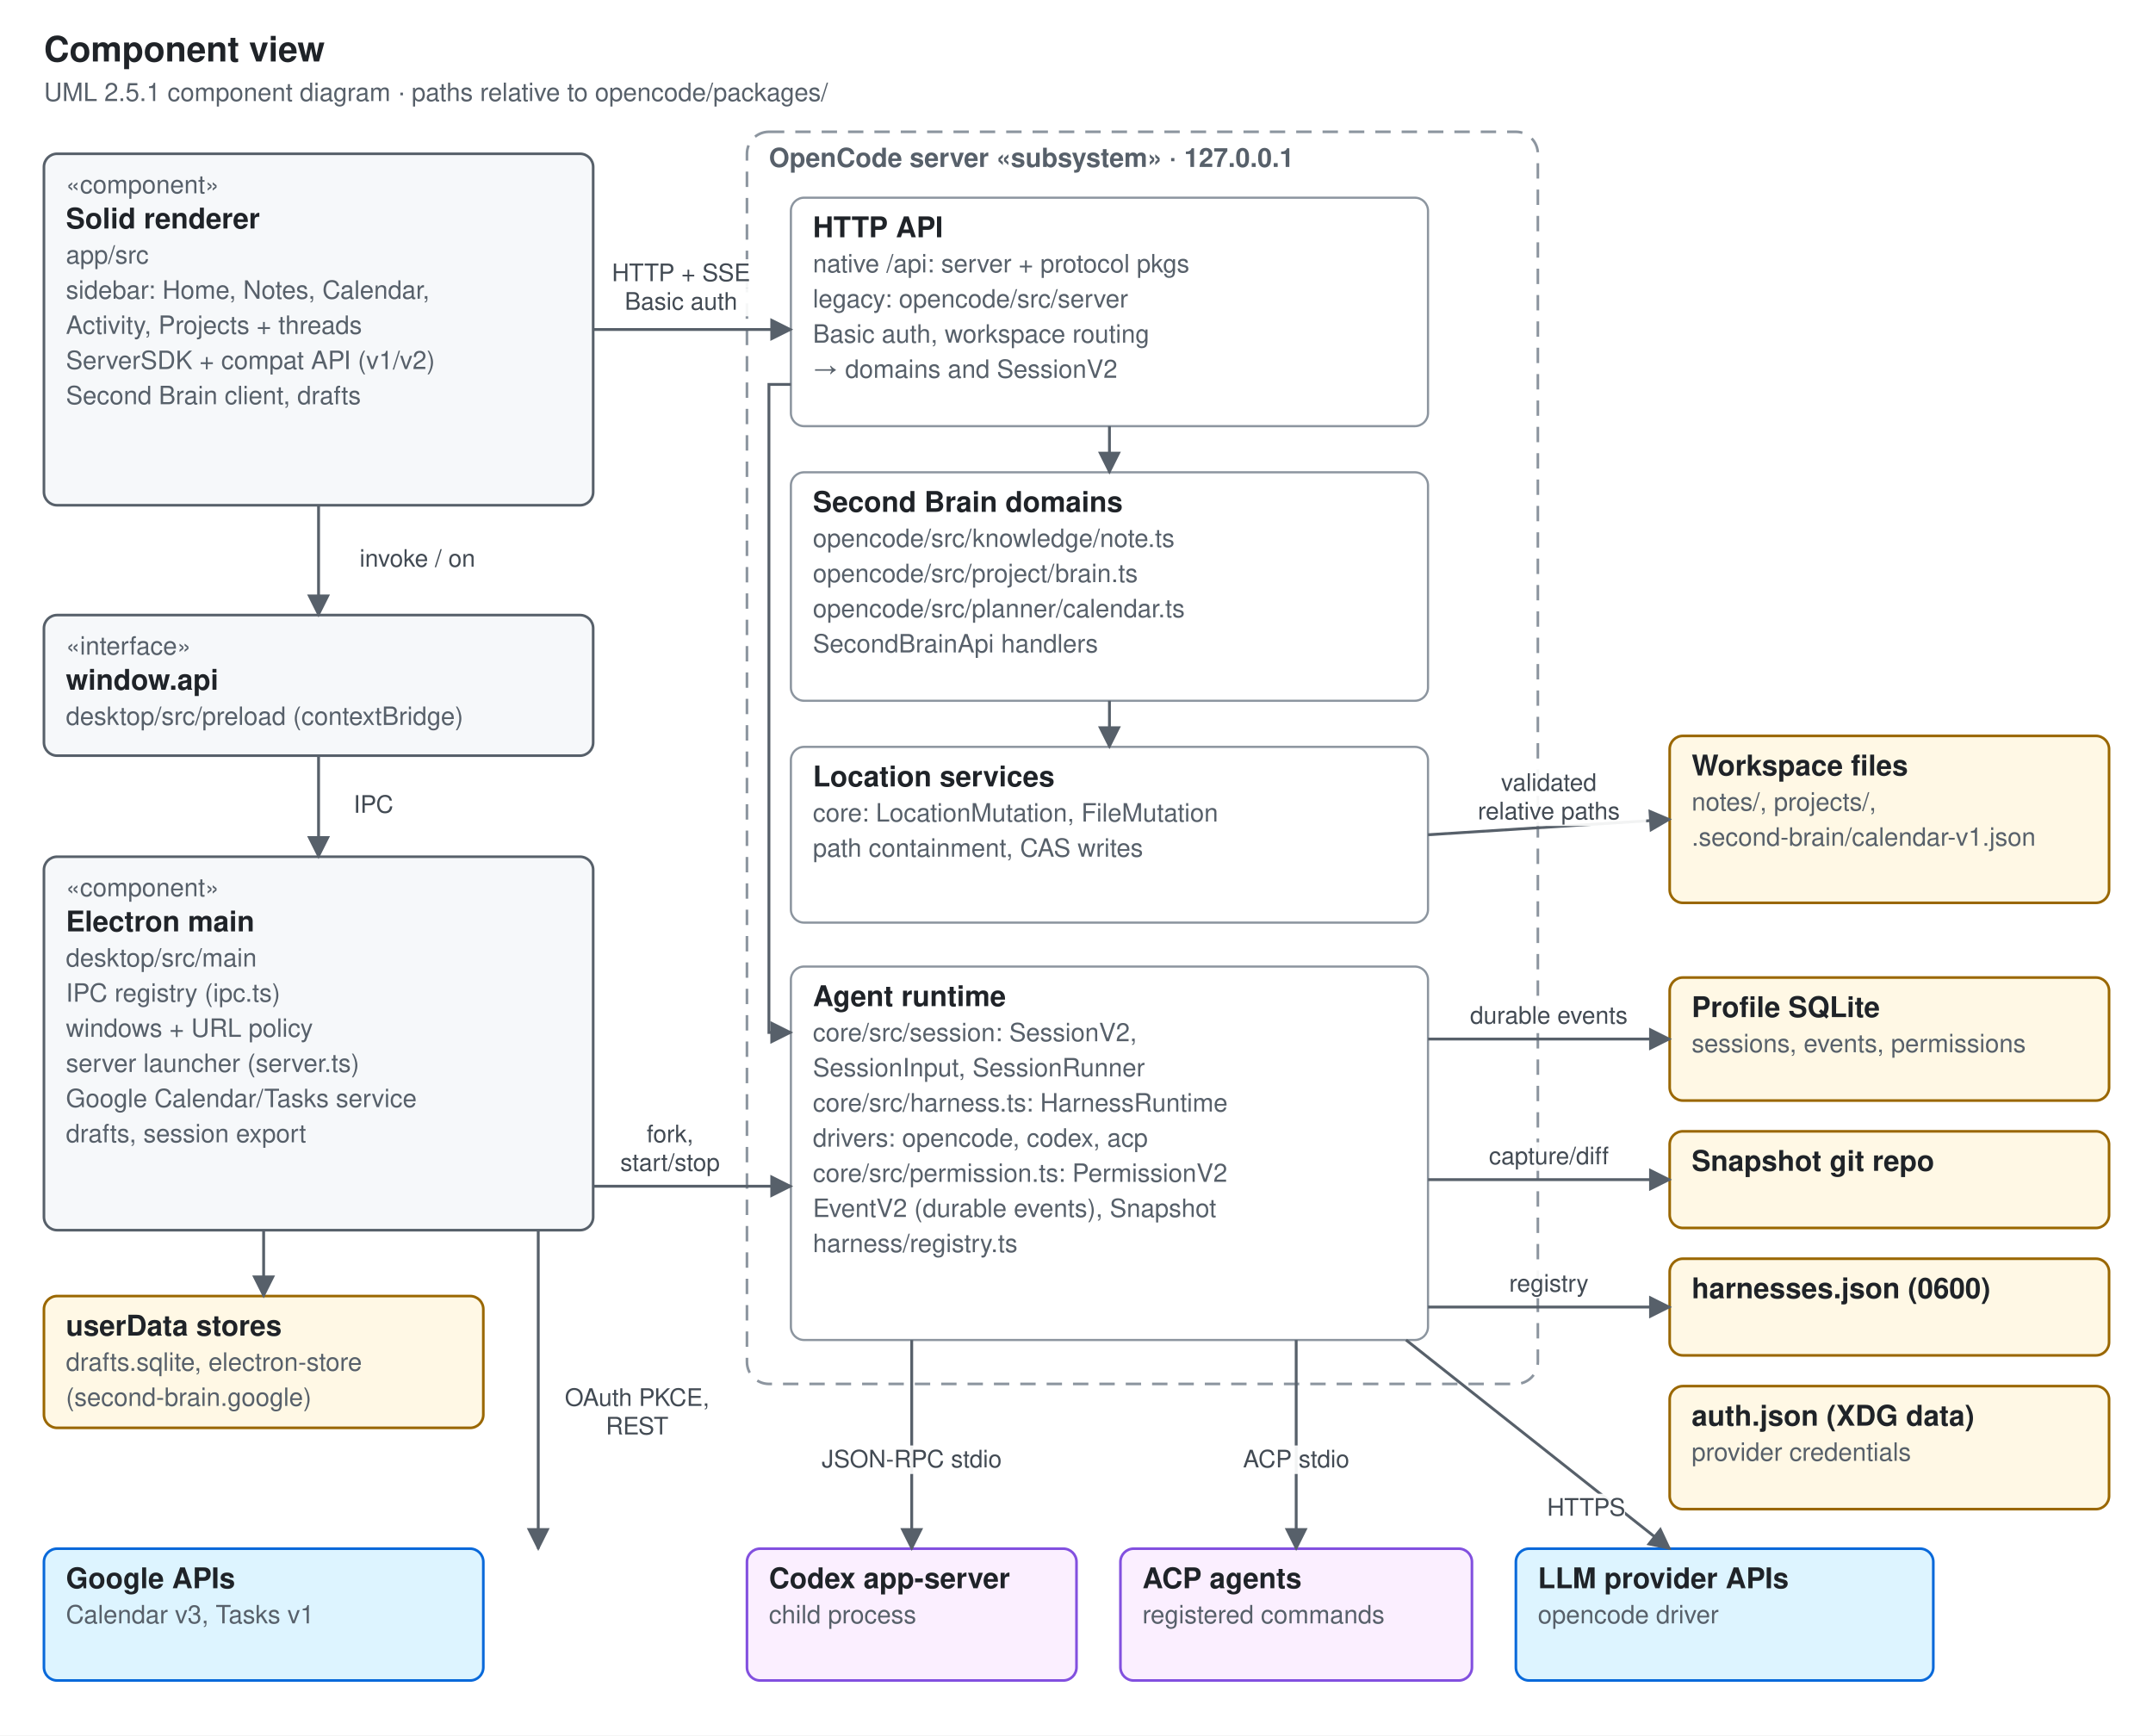
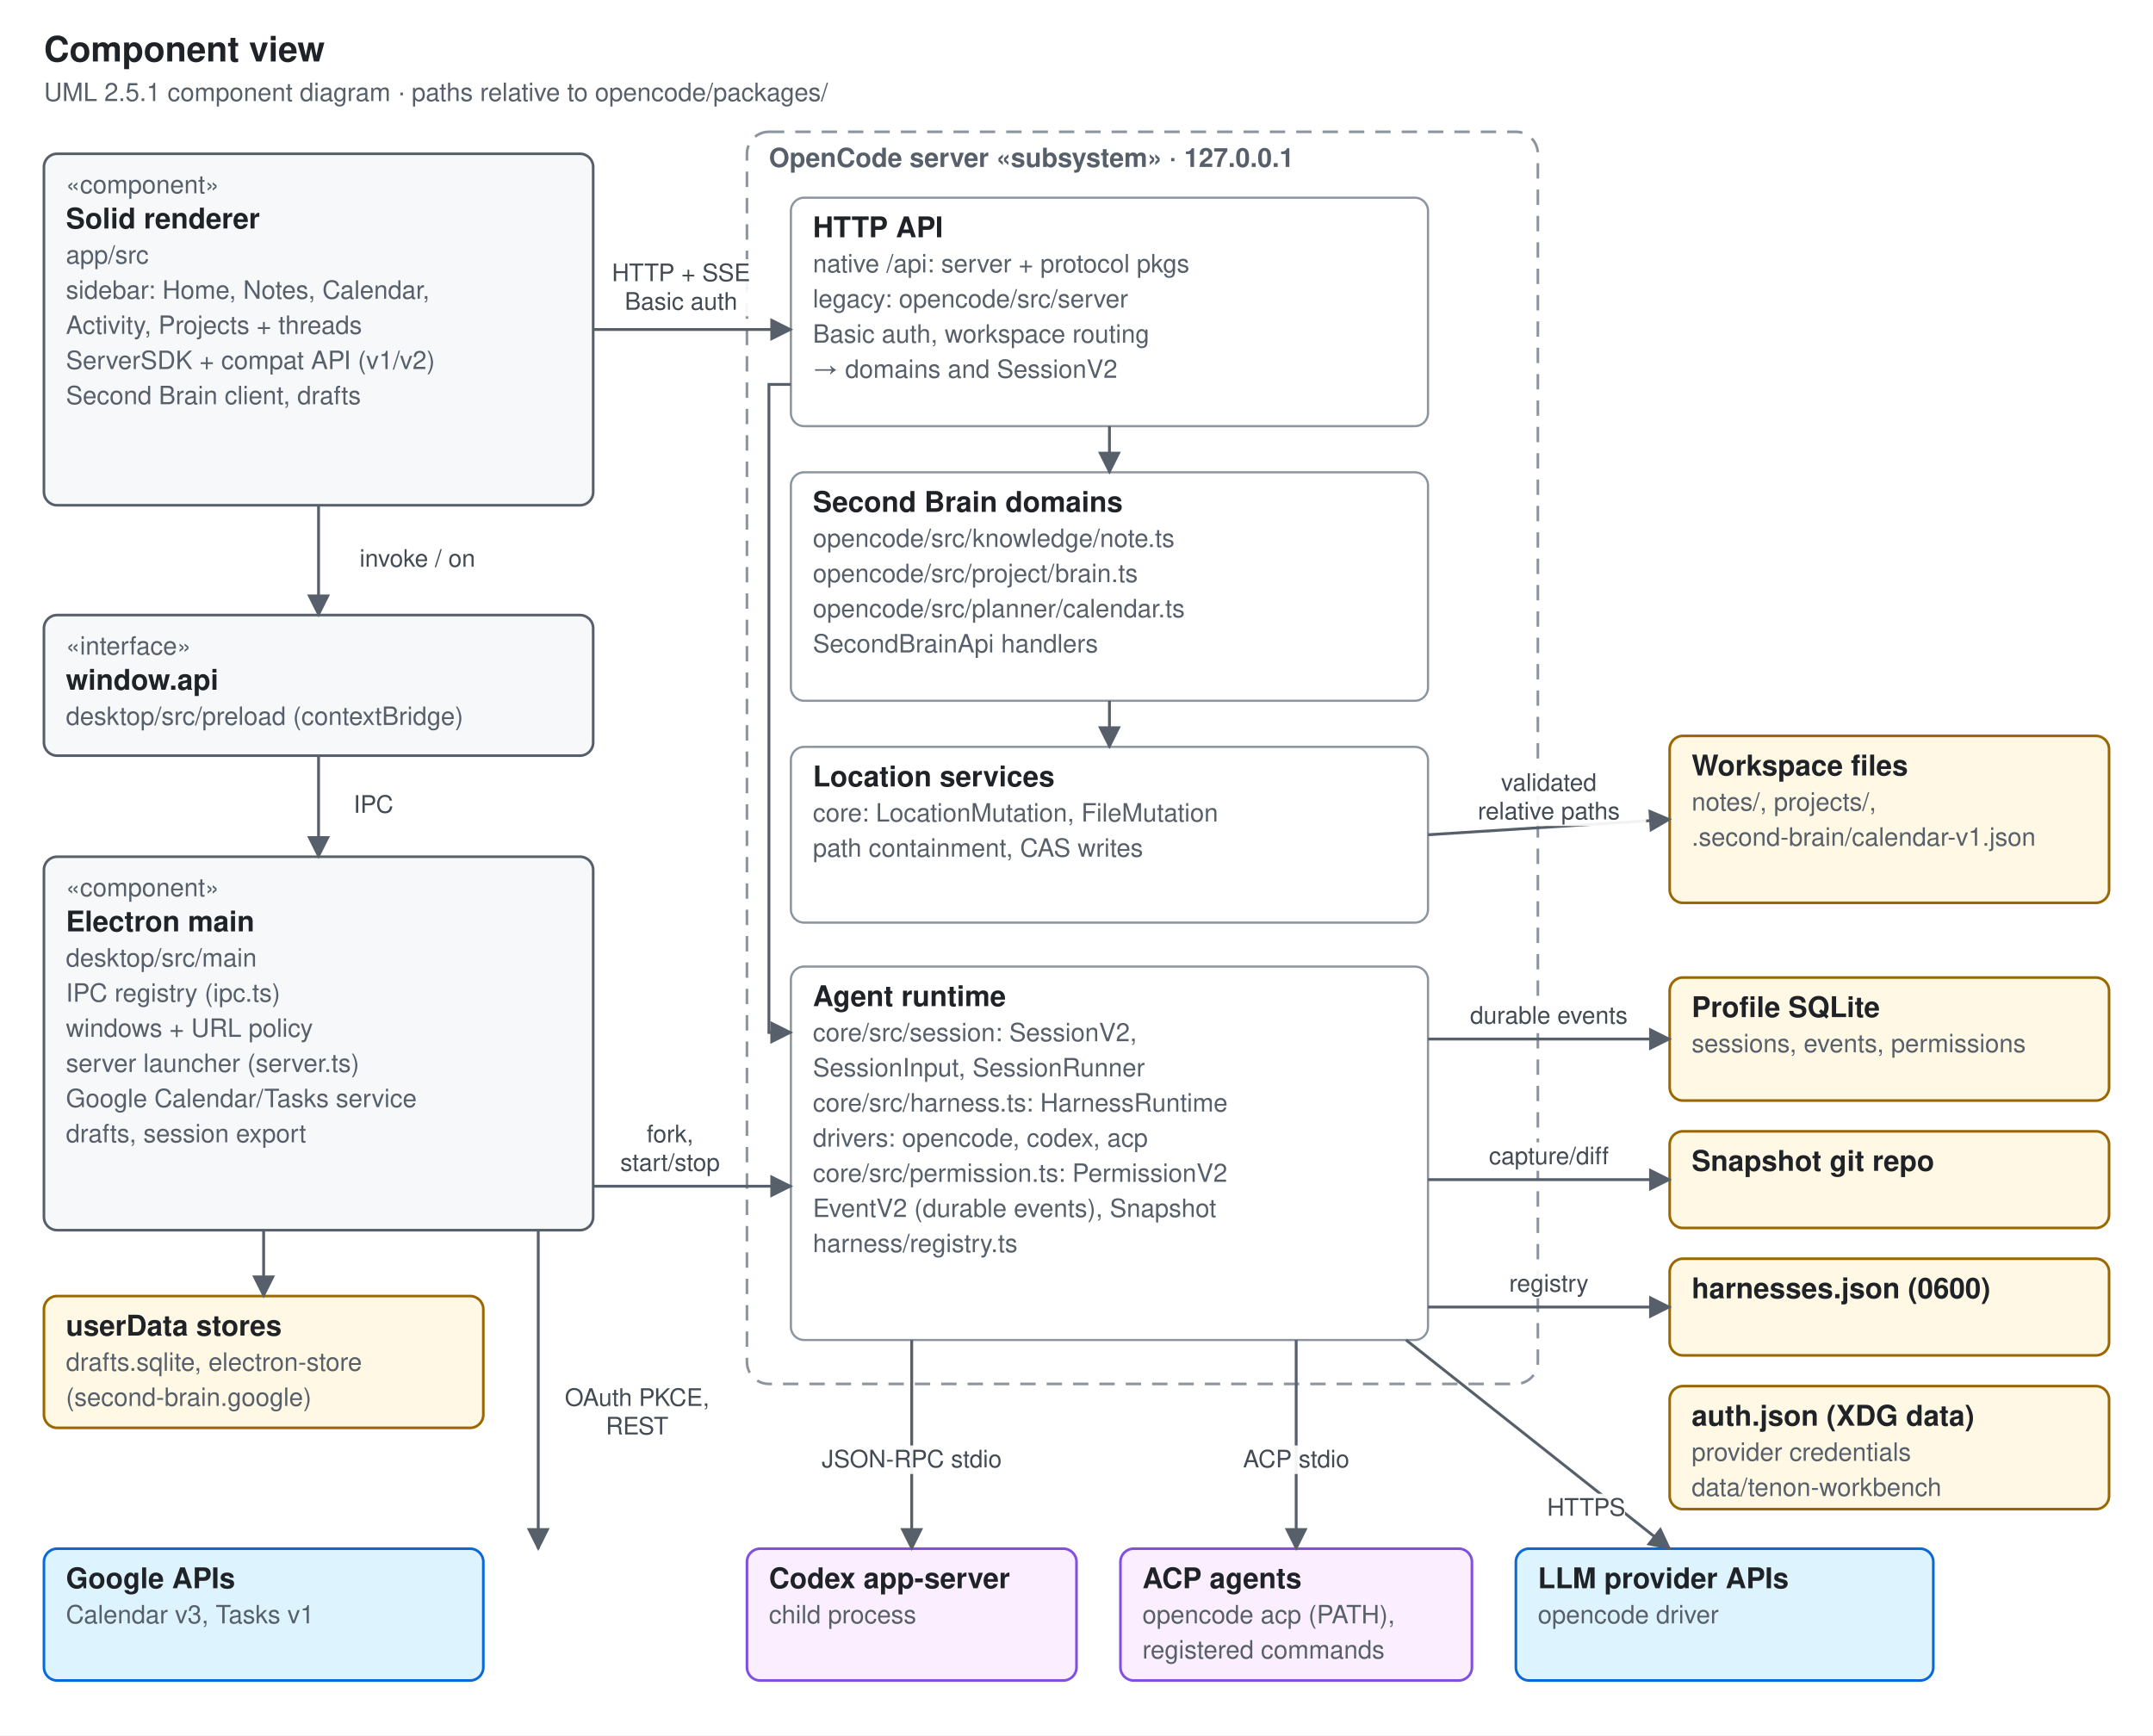
<svg xmlns="http://www.w3.org/2000/svg" viewBox="0 0 980 790" width="980" height="790" role="img" aria-labelledby="title desc">
  <style>
  .bg{fill:#ffffff}
  text{font-family:ui-sans-serif,system-ui,-apple-system,"Segoe UI",Helvetica,Arial,sans-serif;font-size:13px;fill:#1f2328}
  .t{font-weight:600}
  .s{font-size:11.5px;fill:#57606a}
  .h{font-size:16px;font-weight:600}
  .lbl{font-size:11px;fill:#424a53}
  .lblbg{fill:#ffffff;opacity:.92}
  .box{fill:#f6f8fa;stroke:#57606a;stroke-width:1.2}
  .sub{fill:#ffffff;stroke:#8c959f;stroke-width:1}
  .store{fill:#fff8e5;stroke:#9a6700;stroke-width:1.2}
  .ext{fill:#ddf4ff;stroke:#0969da;stroke-width:1.2}
  .proc{fill:#fbefff;stroke:#8250df;stroke-width:1.2}
  .zone{fill:none;stroke:#8c959f;stroke-width:1.2;stroke-dasharray:7 5}
  .zonet{font-size:12px;font-weight:600;fill:#57606a}
  .gapz{fill:#fff1f0;stroke:#cf222e;stroke-width:1.2}
  .e{fill:none;stroke:#57606a;stroke-width:1.3}
  .d{stroke-dasharray:5 4}
  .r{stroke:#cf222e}
  .sens{stroke:#bc4c00;stroke-width:2}
  .ah{fill:#57606a}
  .ahr{fill:#cf222e}
  .ahs{fill:#bc4c00}
  .life{stroke:#8c959f;stroke-width:1;stroke-dasharray:4 4}
  .act{fill:#eaeef2;stroke:#57606a;stroke-width:1}
  .frag{fill:none;stroke:#8c959f;stroke-width:1}
  .fragt{fill:#eaeef2;stroke:#8c959f;stroke-width:1}
  .dot{fill:#1f2328}
  .ring{fill:none;stroke:#1f2328;stroke-width:1.5}
  .dia{fill:#ffffff;stroke:#57606a;stroke-width:1.2}
  .bar{fill:#1f2328}
  @media (prefers-color-scheme: dark){
    .bg{fill:#0d1117}
    text{fill:#e6edf3}
    .s{fill:#9198a1} .lbl{fill:#c9d1d9} .lblbg{fill:#0d1117}
    .box{fill:#161b22;stroke:#8b949e} .sub{fill:#0d1117;stroke:#6e7681}
    .store{fill:#2b2111;stroke:#d29922} .ext{fill:#0c2d4a;stroke:#4493f8}
    .proc{fill:#271a3d;stroke:#ab7df8}
    .zone{stroke:#6e7681} .zonet{fill:#9198a1}
    .gapz{fill:#3a1517;stroke:#f85149}
    .e{stroke:#9198a1} .r{stroke:#f85149} .sens{stroke:#f0883e}
    .ah{fill:#9198a1} .ahr{fill:#f85149} .ahs{fill:#f0883e}
    .life{stroke:#6e7681} .act{fill:#21262d;stroke:#8b949e}
    .frag{stroke:#6e7681} .fragt{fill:#21262d;stroke:#6e7681}
    .dot{fill:#e6edf3} .ring{stroke:#e6edf3} .dia{fill:#0d1117;stroke:#8b949e} .bar{fill:#e6edf3}
  }
</style>
  <defs>
    <marker id="a" viewBox="0 0 10 10" refX="9" refY="5" markerWidth="8" markerHeight="8" orient="auto-start-reverse">
      <path class="ah" d="M0,0 L10,5 L0,10 z" />
    </marker>
    <marker id="ar" viewBox="0 0 10 10" refX="9" refY="5" markerWidth="8" markerHeight="8" orient="auto-start-reverse">
      <path class="ahr" d="M0,0 L10,5 L0,10 z" />
    </marker>
    <marker id="as" viewBox="0 0 10 10" refX="9" refY="5" markerWidth="8" markerHeight="8" orient="auto-start-reverse">
      <path class="ahs" d="M0,0 L10,5 L0,10 z" />
    </marker>
    <marker id="o" viewBox="0 0 10 10" refX="9" refY="5" markerWidth="9" markerHeight="9" orient="auto-start-reverse">
      <path class="e" d="M0,0 L10,5 L0,10" />
    </marker>
    <marker id="dm" viewBox="0 0 12 12" refX="1" refY="6" markerWidth="11" markerHeight="11" orient="auto-start-reverse">
      <path class="bar" d="M1,6 L6,1 L11,6 L6,11 z" />
    </marker>
  </defs>
  <rect class="bg" x="0" y="0" width="980" height="790" />
  <text x="20" y="28" text-anchor="start" class="h">Component view</text>
  <text x="20" y="46" text-anchor="start" class="s">UML 2.5.1 component diagram · paths relative to opencode/packages/</text>
  <rect class="box" x="20" y="70" width="250" height="160" rx="6" />
  <text x="30" y="88" text-anchor="start" class="s">«component»</text>
  <text x="30" y="104" text-anchor="start" class="t">Solid renderer</text>
  <text x="30" y="120" text-anchor="start" class="s">app/src</text>
  <text x="30" y="136" text-anchor="start" class="s">sidebar: Home, Notes, Calendar,</text>
  <text x="30" y="152" text-anchor="start" class="s">Activity, Projects + threads</text>
  <text x="30" y="168" text-anchor="start" class="s">ServerSDK + compat API (v1/v2)</text>
  <text x="30" y="184" text-anchor="start" class="s">Second Brain client, drafts</text>
  <rect class="box" x="20" y="280" width="250" height="64" rx="6" />
  <text x="30" y="298" text-anchor="start" class="s">«interface»</text>
  <text x="30" y="314" text-anchor="start" class="t">window.api</text>
  <text x="30" y="330" text-anchor="start" class="s">desktop/src/preload (contextBridge)</text>
  <rect class="box" x="20" y="390" width="250" height="170" rx="6" />
  <text x="30" y="408" text-anchor="start" class="s">«component»</text>
  <text x="30" y="424" text-anchor="start" class="t">Electron main</text>
  <text x="30" y="440" text-anchor="start" class="s">desktop/src/main</text>
  <text x="30" y="456" text-anchor="start" class="s">IPC registry (ipc.ts)</text>
  <text x="30" y="472" text-anchor="start" class="s">windows + URL policy</text>
  <text x="30" y="488" text-anchor="start" class="s">server launcher (server.ts)</text>
  <text x="30" y="504" text-anchor="start" class="s">Google Calendar/Tasks service</text>
  <text x="30" y="520" text-anchor="start" class="s">drafts, session export</text>
  <rect class="store" x="20" y="590" width="200" height="60" rx="6" />
  <text x="30" y="608" text-anchor="start" class="t">userData stores</text>
  <text x="30" y="624" text-anchor="start" class="s">drafts.sqlite, electron-store</text>
  <text x="30" y="640" text-anchor="start" class="s">(second-brain.google)</text>
  <rect class="zone" x="340" y="60" width="360" height="570" rx="10" />
  <text x="350" y="76" text-anchor="start" class="zonet">OpenCode server «subsystem» · 127.0.0.1</text>
  <rect class="sub" x="360" y="90" width="290" height="104" rx="6" />
  <text x="370" y="108" text-anchor="start" class="t">HTTP API</text>
  <text x="370" y="124" text-anchor="start" class="s">native /api: server + protocol pkgs</text>
  <text x="370" y="140" text-anchor="start" class="s">legacy: opencode/src/server</text>
  <text x="370" y="156" text-anchor="start" class="s">Basic auth, workspace routing</text>
  <text x="370" y="172" text-anchor="start" class="s">→ domains and SessionV2</text>
  <rect class="sub" x="360" y="215" width="290" height="104" rx="6" />
  <text x="370" y="233" text-anchor="start" class="t">Second Brain domains</text>
  <text x="370" y="249" text-anchor="start" class="s">opencode/src/knowledge/note.ts</text>
  <text x="370" y="265" text-anchor="start" class="s">opencode/src/project/brain.ts</text>
  <text x="370" y="281" text-anchor="start" class="s">opencode/src/planner/calendar.ts</text>
  <text x="370" y="297" text-anchor="start" class="s">SecondBrainApi handlers</text>
  <rect class="sub" x="360" y="340" width="290" height="80" rx="6" />
  <text x="370" y="358" text-anchor="start" class="t">Location services</text>
  <text x="370" y="374" text-anchor="start" class="s">core: LocationMutation, FileMutation</text>
  <text x="370" y="390" text-anchor="start" class="s">path containment, CAS writes</text>
  <rect class="sub" x="360" y="440" width="290" height="170" rx="6" />
  <text x="370" y="458" text-anchor="start" class="t">Agent runtime</text>
  <text x="370" y="474" text-anchor="start" class="s">core/src/session: SessionV2,</text>
  <text x="370" y="490" text-anchor="start" class="s">SessionInput, SessionRunner</text>
  <text x="370" y="506" text-anchor="start" class="s">core/src/harness.ts: HarnessRuntime</text>
  <text x="370" y="522" text-anchor="start" class="s">drivers: opencode, codex, acp</text>
  <text x="370" y="538" text-anchor="start" class="s">core/src/permission.ts: PermissionV2</text>
  <text x="370" y="554" text-anchor="start" class="s">EventV2 (durable events), Snapshot</text>
  <text x="370" y="570" text-anchor="start" class="s">harness/registry.ts</text>
  <rect class="store" x="760" y="335" width="200" height="76" rx="6" />
  <text x="770" y="353" text-anchor="start" class="t">Workspace files</text>
  <text x="770" y="369" text-anchor="start" class="s">notes/, projects/,</text>
  <text x="770" y="385" text-anchor="start" class="s">.second-brain/calendar-v1.json</text>
  <rect class="store" x="760" y="445" width="200" height="56" rx="6" />
  <text x="770" y="463" text-anchor="start" class="t">Profile SQLite</text>
  <text x="770" y="479" text-anchor="start" class="s">sessions, events, permissions</text>
  <rect class="store" x="760" y="515" width="200" height="44" rx="6" />
  <text x="770" y="533" text-anchor="start" class="t">Snapshot git repo</text>
  <rect class="store" x="760" y="573" width="200" height="44" rx="6" />
  <text x="770" y="591" text-anchor="start" class="t">harnesses.json (0600)</text>
  <rect class="store" x="760" y="631" width="200" height="56" rx="6" />
  <text x="770" y="649" text-anchor="start" class="t">auth.json (XDG data)</text>
  <text x="770" y="665" text-anchor="start" class="s">provider credentials</text>
+   <text x="770" y="681" text-anchor="start" class="s">data/tenon-workbench</text>
  <rect class="ext" x="20" y="705" width="200" height="60" rx="6" />
  <text x="30" y="723" text-anchor="start" class="t">Google APIs</text>
  <text x="30" y="739" text-anchor="start" class="s">Calendar v3, Tasks v1</text>
  <rect class="proc" x="340" y="705" width="150" height="60" rx="6" />
  <text x="350" y="723" text-anchor="start" class="t">Codex app-server</text>
  <text x="350" y="739" text-anchor="start" class="s">child process</text>
  <rect class="proc" x="510" y="705" width="160" height="60" rx="6" />
  <text x="520" y="723" text-anchor="start" class="t">ACP agents</text>
-   <text x="520" y="739" text-anchor="start" class="s">registered commands</text>
+   <text x="520" y="739" text-anchor="start" class="s">opencode acp (PATH),</text>
+   <text x="520" y="755" text-anchor="start" class="s">registered commands</text>
  <rect class="ext" x="690" y="705" width="190" height="60" rx="6" />
  <text x="700" y="723" text-anchor="start" class="t">LLM provider APIs</text>
  <text x="700" y="739" text-anchor="start" class="s">opencode driver</text>
  <path class="e " d="M145,230 L145,280" marker-end="url(#a)" />
  <path class="e " d="M145,344 L145,390" marker-end="url(#a)" />
  <path class="e " d="M120,560 L120,590" marker-end="url(#a)" />
  <path class="e " d="M245,560 L245,705" marker-end="url(#a)" />
  <path class="e " d="M270,150 L360,150" marker-end="url(#a)" />
  <path class="e " d="M270,540 L360,540" marker-end="url(#a)" />
  <path class="e " d="M505,194 L505,215" marker-end="url(#a)" />
  <path class="e " d="M505,319 L505,340" marker-end="url(#a)" />
  <path class="e " d="M360,175 L350,175 L350,470 L360,470" marker-end="url(#a)" />
  <path class="e " d="M650,380 L760,373" marker-end="url(#a)" />
  <path class="e " d="M650,473 L760,473" marker-end="url(#a)" />
  <path class="e " d="M650,537 L760,537" marker-end="url(#a)" />
  <path class="e " d="M650,595 L760,595" marker-end="url(#a)" />
  <path class="e " d="M415,610 L415,705" marker-end="url(#a)" />
  <path class="e " d="M590,610 L590,705" marker-end="url(#a)" />
  <path class="e " d="M640,610 L760,705" marker-end="url(#a)" />
  <rect class="lblbg" x="154.6" y="248.0" width="70.9" height="13" rx="2" />
  <text class="lbl" x="190" y="258" text-anchor="middle">invoke / on</text>
  <rect class="lblbg" x="158.2" y="360.0" width="23.7" height="13" rx="2" />
  <text class="lbl" x="170" y="370" text-anchor="middle">IPC</text>
  <rect class="lblbg" x="254.6" y="630.0" width="70.9" height="13" rx="2" />
  <text class="lbl" x="290" y="640" text-anchor="middle">OAuth PKCE,</text>
  <rect class="lblbg" x="275.2" y="643.0" width="29.6" height="13" rx="2" />
  <text class="lbl" x="290" y="653" text-anchor="middle">REST</text>
  <rect class="lblbg" x="277.5" y="118.0" width="65.0" height="13" rx="2" />
  <text class="lbl" x="310" y="128" text-anchor="middle">HTTP + SSE</text>
  <rect class="lblbg" x="277.5" y="131.0" width="65.0" height="13" rx="2" />
  <text class="lbl" x="310" y="141" text-anchor="middle">Basic auth</text>
  <rect class="lblbg" x="287.2" y="510.0" width="35.5" height="13" rx="2" />
  <text class="lbl" x="305" y="520" text-anchor="middle">fork,</text>
  <rect class="lblbg" x="272.5" y="523.0" width="65.0" height="13" rx="2" />
  <text class="lbl" x="305" y="533" text-anchor="middle">start/stop</text>
  <rect class="lblbg" x="675.5" y="350.0" width="59.1" height="13" rx="2" />
  <text class="lbl" x="705" y="360" text-anchor="middle">validated</text>
  <rect class="lblbg" x="660.7" y="363.0" width="88.6" height="13" rx="2" />
  <text class="lbl" x="705" y="373" text-anchor="middle">relative paths</text>
  <rect class="lblbg" x="660.7" y="456.0" width="88.6" height="13" rx="2" />
  <text class="lbl" x="705" y="466" text-anchor="middle">durable events</text>
  <rect class="lblbg" x="666.6" y="520.0" width="76.8" height="13" rx="2" />
  <text class="lbl" x="705" y="530" text-anchor="middle">capture/diff</text>
  <rect class="lblbg" x="678.4" y="578.0" width="53.2" height="13" rx="2" />
  <text class="lbl" x="705" y="588" text-anchor="middle">registry</text>
  <rect class="lblbg" x="370.7" y="658.0" width="88.6" height="13" rx="2" />
  <text class="lbl" x="415" y="668" text-anchor="middle">JSON-RPC stdio</text>
  <rect class="lblbg" x="560.5" y="658.0" width="59.1" height="13" rx="2" />
  <text class="lbl" x="590" y="668" text-anchor="middle">ACP stdio</text>
  <rect class="lblbg" x="704.2" y="680.0" width="35.5" height="13" rx="2" />
  <text class="lbl" x="722" y="690" text-anchor="middle">HTTPS</text>
</svg>
